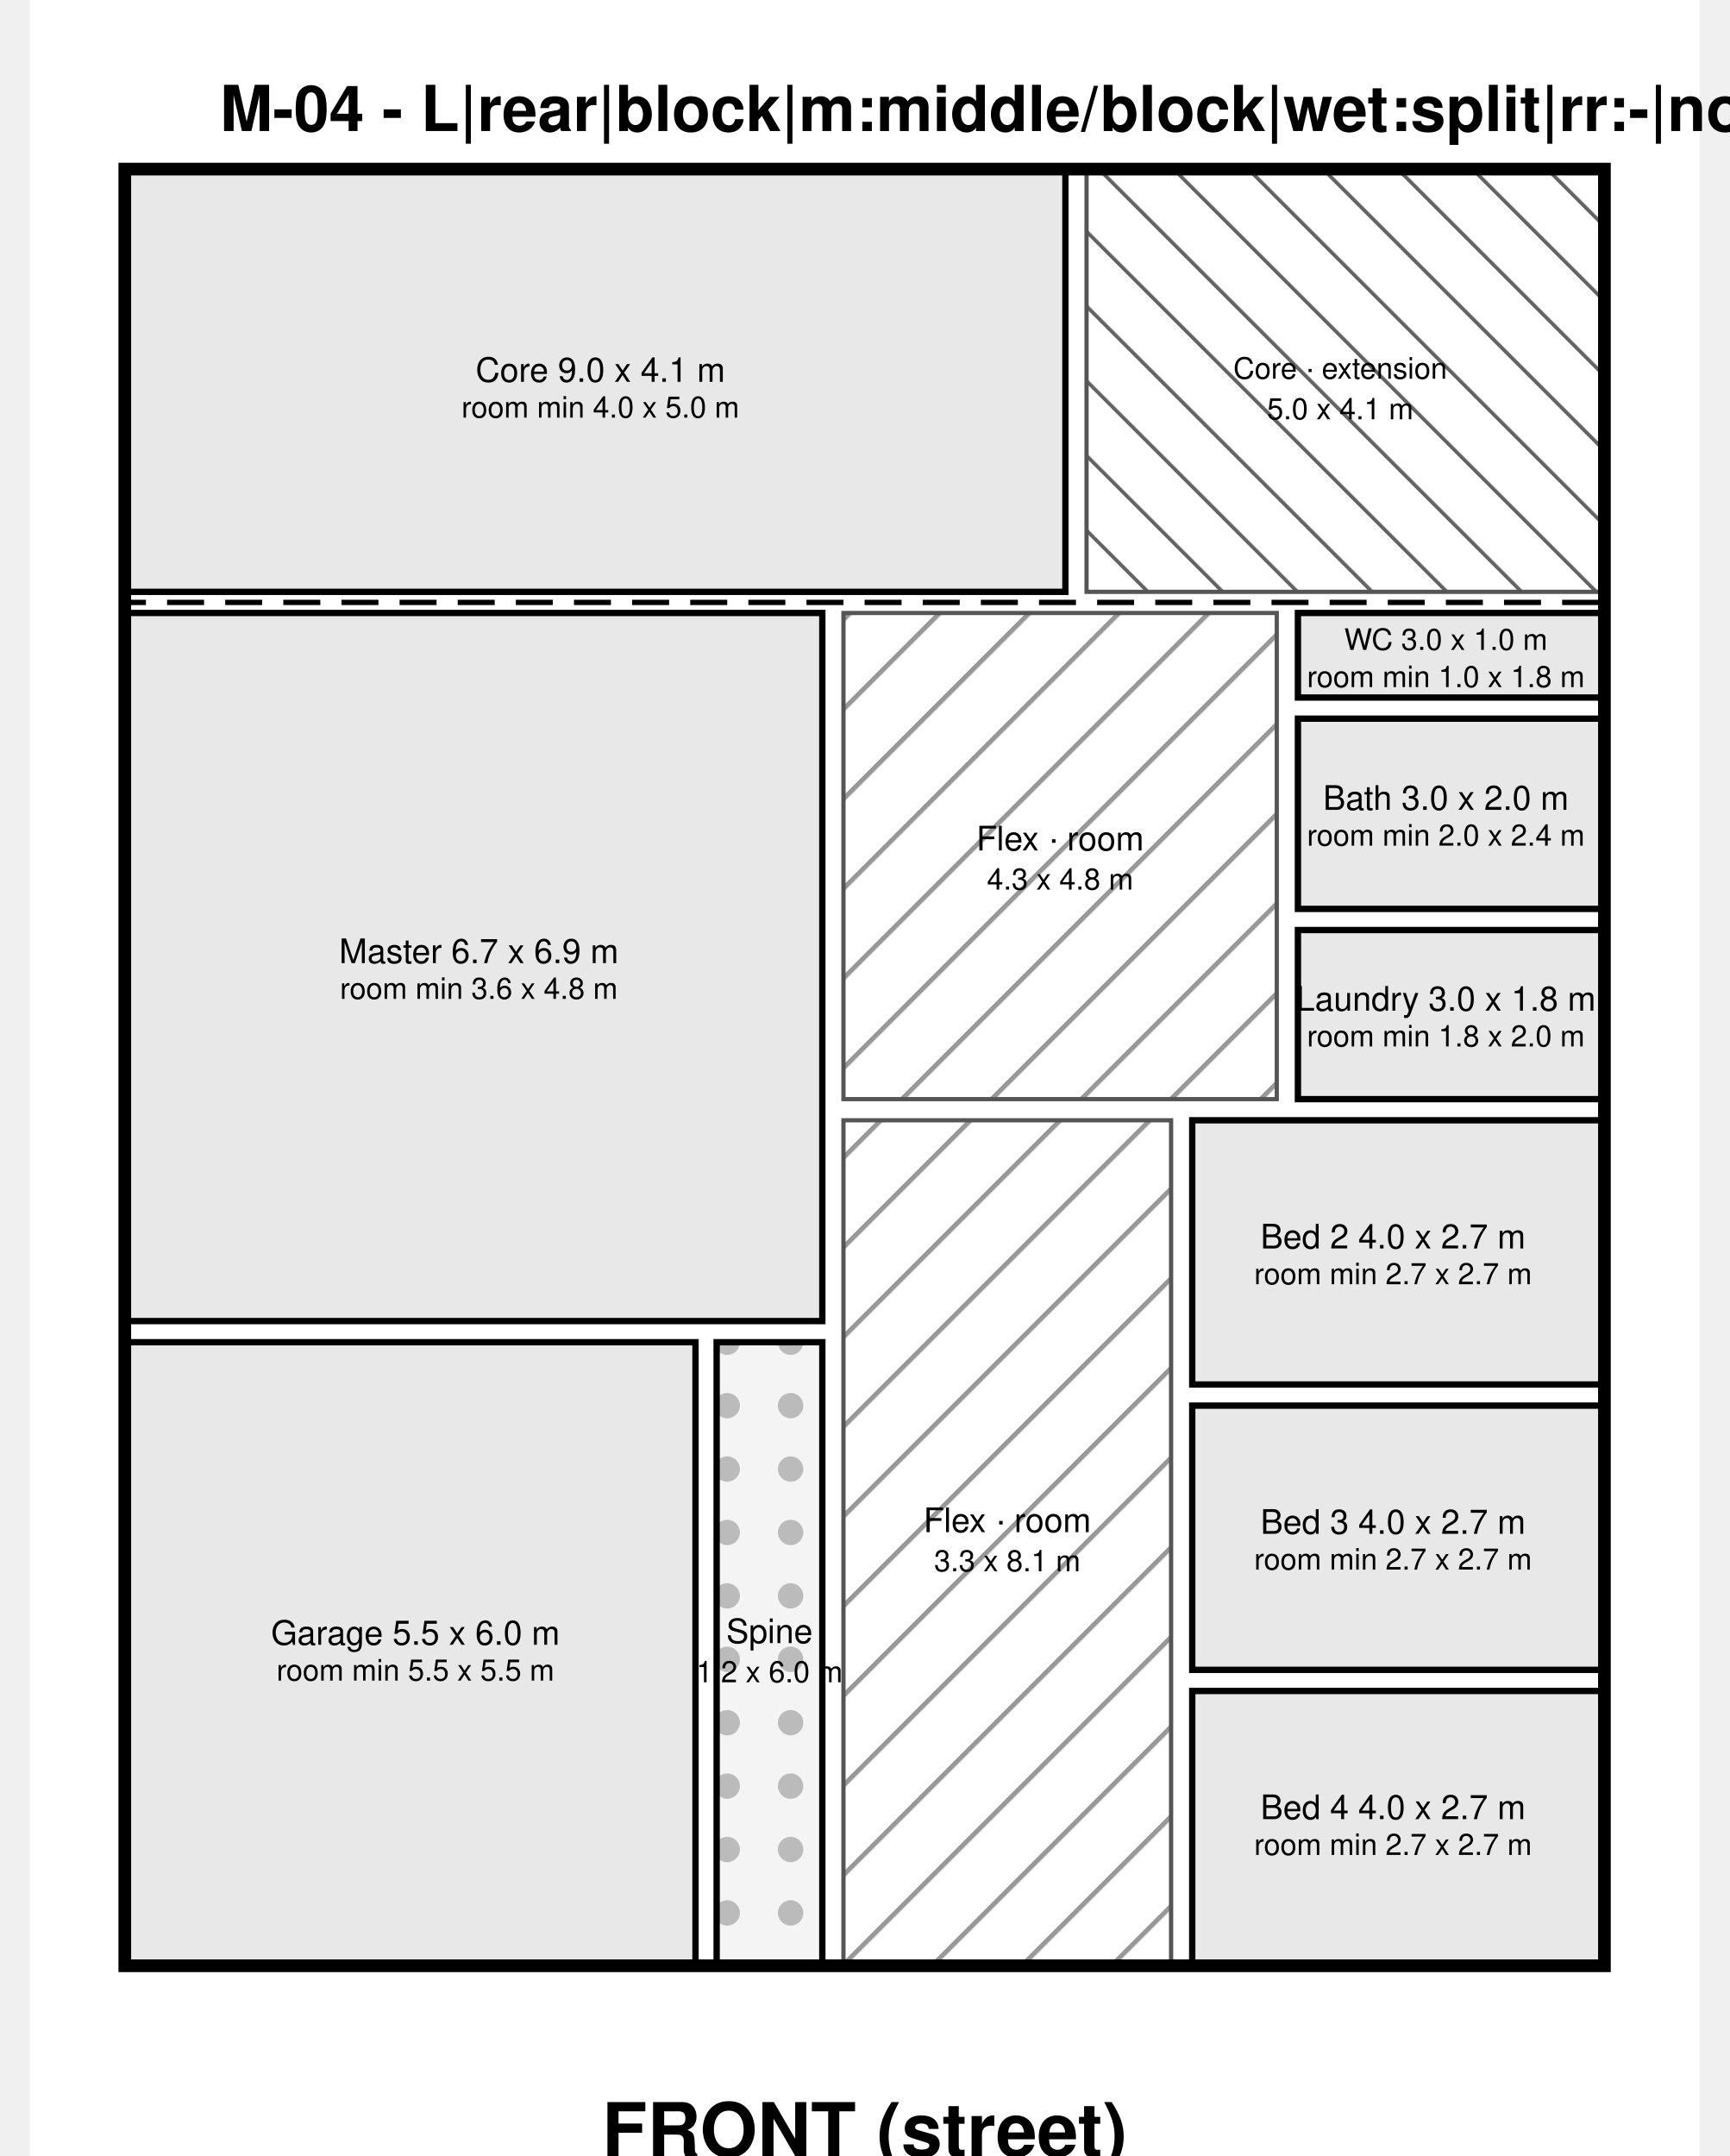
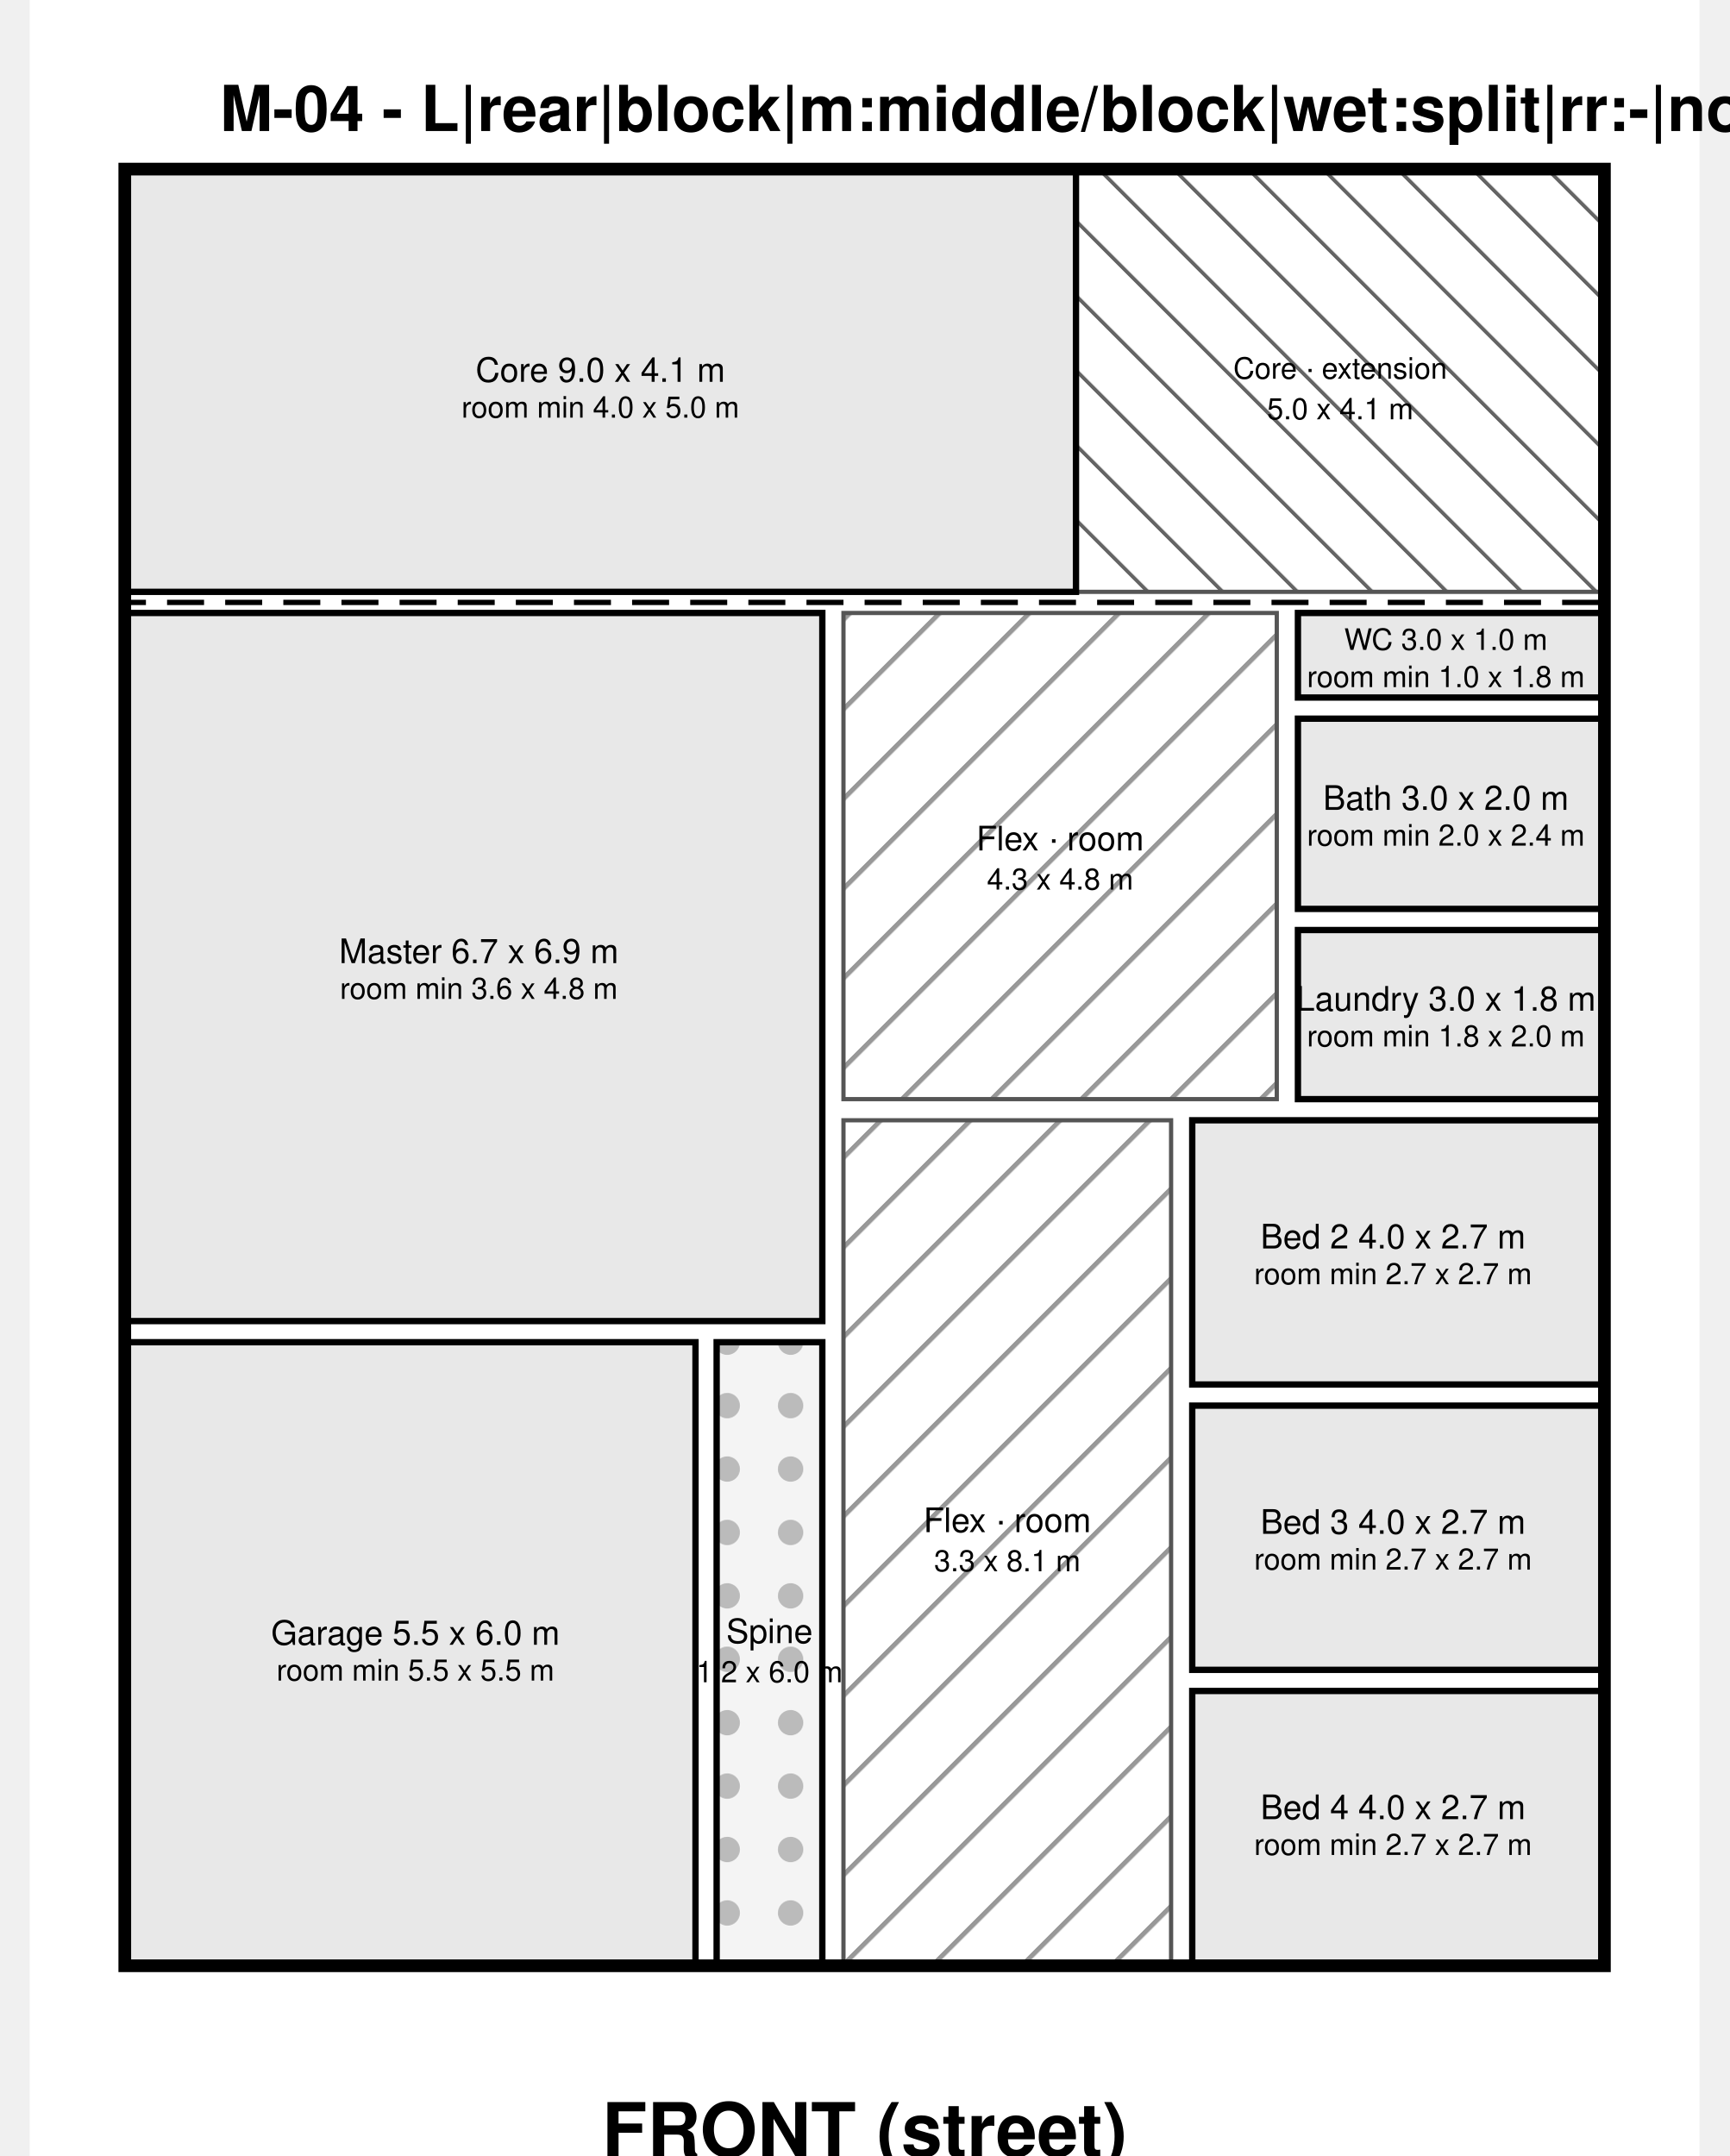
<svg xmlns="http://www.w3.org/2000/svg" width="790" height="985" viewBox="-900 -1600 15800 20400" font-family="Helvetica, Arial, sans-serif" fill="#000">
  <defs>
    <pattern id="hatch" width="600" height="600" patternUnits="userSpaceOnUse" patternTransform="rotate(45)">
      <rect width="600" height="600" fill="#ffffff" />
      <line x1="0" y1="0" x2="0" y2="600" stroke="#999" stroke-width="90" />
    </pattern>
    <pattern id="hatch2" width="500" height="500" patternUnits="userSpaceOnUse" patternTransform="rotate(-45)">
      <rect width="500" height="500" fill="#ffffff" />
      <line x1="0" y1="0" x2="0" y2="500" stroke="#666" stroke-width="70" />
    </pattern>
    <pattern id="hatch3" width="600" height="600" patternUnits="userSpaceOnUse">
      <rect width="600" height="600" fill="#ffffff" />
      <line x1="0" y1="0" x2="0" y2="600" stroke="#aaa" stroke-width="60" />
      <line x1="0" y1="0" x2="600" y2="0" stroke="#aaa" stroke-width="60" />
    </pattern>
    <pattern id="dots" width="600" height="600" patternUnits="userSpaceOnUse">
      <rect width="600" height="600" fill="#f4f4f4" />
      <circle cx="300" cy="300" r="120" fill="#bbb" />
    </pattern>
  </defs>
  <rect x="-900" y="-1600" width="15800" height="20400" fill="#ffffff" />
  <text x="900" y="-360" font-size="600" font-weight="bold">M-04 - L|rear|block|m:middle/block|wet:split|rr:-|nofw|v2</text>
  <g>
    <rect x="6800" y="4200" width="4100" height="4600" fill="url(#hatch)" stroke="#555" stroke-width="40" />
    <text x="8850" y="6340" font-size="320" text-anchor="middle" dominant-baseline="middle">Flex · room</text>
    <text x="8850" y="6724" font-size="280" text-anchor="middle" dominant-baseline="middle">4.3 x 4.8 m</text>
  </g>
  <g>
    <rect x="6800" y="9000" width="3100" height="8000" fill="url(#hatch)" stroke="#555" stroke-width="40" />
    <text x="8350" y="12790" font-size="320" text-anchor="middle" dominant-baseline="middle">Flex · room</text>
    <text x="8350" y="13174" font-size="280" text-anchor="middle" dominant-baseline="middle">3.3 x 8.1 m</text>
  </g>
  <g>
-     <rect x="9100" y="0" width="4900" height="4000" fill="url(#hatch2)" stroke="#555" stroke-width="40" />
+     <rect x="9000" y="0" width="5000" height="4000" fill="url(#hatch2)" stroke="#555" stroke-width="40" />
    <text x="11500" y="1890" font-size="280" text-anchor="middle" dominant-baseline="middle">Core · extension</text>
    <text x="11500" y="2274" font-size="280" text-anchor="middle" dominant-baseline="middle">5.0 x 4.1 m</text>
    <rect x="0" y="0" width="14000" height="4100" fill="none" stroke="#000" stroke-width="50" stroke-dasharray="350 200" />
  </g>
  <g>
-     <rect x="0" y="0" width="8900" height="4000" fill="#e8e8e8" stroke="#000" stroke-width="60" />
+     <rect x="0" y="0" width="9000" height="4000" fill="#e8e8e8" stroke="#000" stroke-width="60" />
    <text x="4500" y="1906" font-size="320" text-anchor="middle" dominant-baseline="middle">Core 9.0 x 4.1 m</text>
    <text x="4500" y="2258" font-size="280" text-anchor="middle" dominant-baseline="middle">room min 4.0 x 5.0 m</text>
  </g>
  <g>
    <rect x="0" y="4200" width="6600" height="6700" fill="#e8e8e8" stroke="#000" stroke-width="60" />
    <text x="3350" y="7406" font-size="320" text-anchor="middle" dominant-baseline="middle">Master 6.7 x 6.9 m</text>
    <text x="3350" y="7758" font-size="280" text-anchor="middle" dominant-baseline="middle">room min 3.6 x 4.8 m</text>
  </g>
  <g>
    <rect x="0" y="11100" width="5400" height="5900" fill="#e8e8e8" stroke="#000" stroke-width="60" />
    <text x="2750" y="13856" font-size="320" text-anchor="middle" dominant-baseline="middle">Garage 5.5 x 6.0 m</text>
    <text x="2750" y="14208" font-size="280" text-anchor="middle" dominant-baseline="middle">room min 5.5 x 5.5 m</text>
  </g>
  <g>
    <rect x="11100" y="4200" width="2900" height="800" fill="#e8e8e8" stroke="#000" stroke-width="60" />
    <text x="12500" y="4456" font-size="280" text-anchor="middle" dominant-baseline="middle">WC 3.0 x 1.0 m</text>
    <text x="12500" y="4808" font-size="280" text-anchor="middle" dominant-baseline="middle">room min 1.0 x 1.8 m</text>
  </g>
  <g>
    <rect x="11100" y="5200" width="2900" height="1800" fill="#e8e8e8" stroke="#000" stroke-width="60" />
    <text x="12500" y="5956" font-size="320" text-anchor="middle" dominant-baseline="middle">Bath 3.0 x 2.0 m</text>
    <text x="12500" y="6308" font-size="280" text-anchor="middle" dominant-baseline="middle">room min 2.0 x 2.4 m</text>
  </g>
  <g>
    <rect x="11100" y="7200" width="2900" height="1600" fill="#e8e8e8" stroke="#000" stroke-width="60" />
    <text x="12500" y="7856" font-size="320" text-anchor="middle" dominant-baseline="middle">Laundry 3.0 x 1.8 m</text>
    <text x="12500" y="8208" font-size="280" text-anchor="middle" dominant-baseline="middle">room min 1.8 x 2.0 m</text>
  </g>
  <g>
    <rect x="10100" y="9000" width="3900" height="2500" fill="#e8e8e8" stroke="#000" stroke-width="60" />
    <text x="12000" y="10106" font-size="320" text-anchor="middle" dominant-baseline="middle">Bed 2 4.0 x 2.7 m</text>
    <text x="12000" y="10458" font-size="280" text-anchor="middle" dominant-baseline="middle">room min 2.7 x 2.7 m</text>
  </g>
  <g>
    <rect x="10100" y="11700" width="3900" height="2500" fill="#e8e8e8" stroke="#000" stroke-width="60" />
    <text x="12000" y="12806" font-size="320" text-anchor="middle" dominant-baseline="middle">Bed 3 4.0 x 2.7 m</text>
    <text x="12000" y="13158" font-size="280" text-anchor="middle" dominant-baseline="middle">room min 2.7 x 2.7 m</text>
  </g>
  <g>
    <rect x="10100" y="14400" width="3900" height="2600" fill="#e8e8e8" stroke="#000" stroke-width="60" />
    <text x="12000" y="15506" font-size="320" text-anchor="middle" dominant-baseline="middle">Bed 4 4.0 x 2.7 m</text>
    <text x="12000" y="15858" font-size="280" text-anchor="middle" dominant-baseline="middle">room min 2.7 x 2.7 m</text>
  </g>
  <g>
    <rect x="5600" y="11100" width="1000" height="5900" fill="url(#dots)" stroke="#000" stroke-width="60" />
    <text x="6100" y="13840" font-size="320" text-anchor="middle" dominant-baseline="middle">Spine</text>
    <text x="6100" y="14224" font-size="280" text-anchor="middle" dominant-baseline="middle">1.2 x 6.0 m</text>
  </g>
  <rect x="0" y="0" width="14000" height="17000" fill="none" stroke="#000" stroke-width="120" />
  <text x="7000" y="18800" font-size="700" text-anchor="middle" font-weight="bold">FRONT (street)</text>
</svg>
